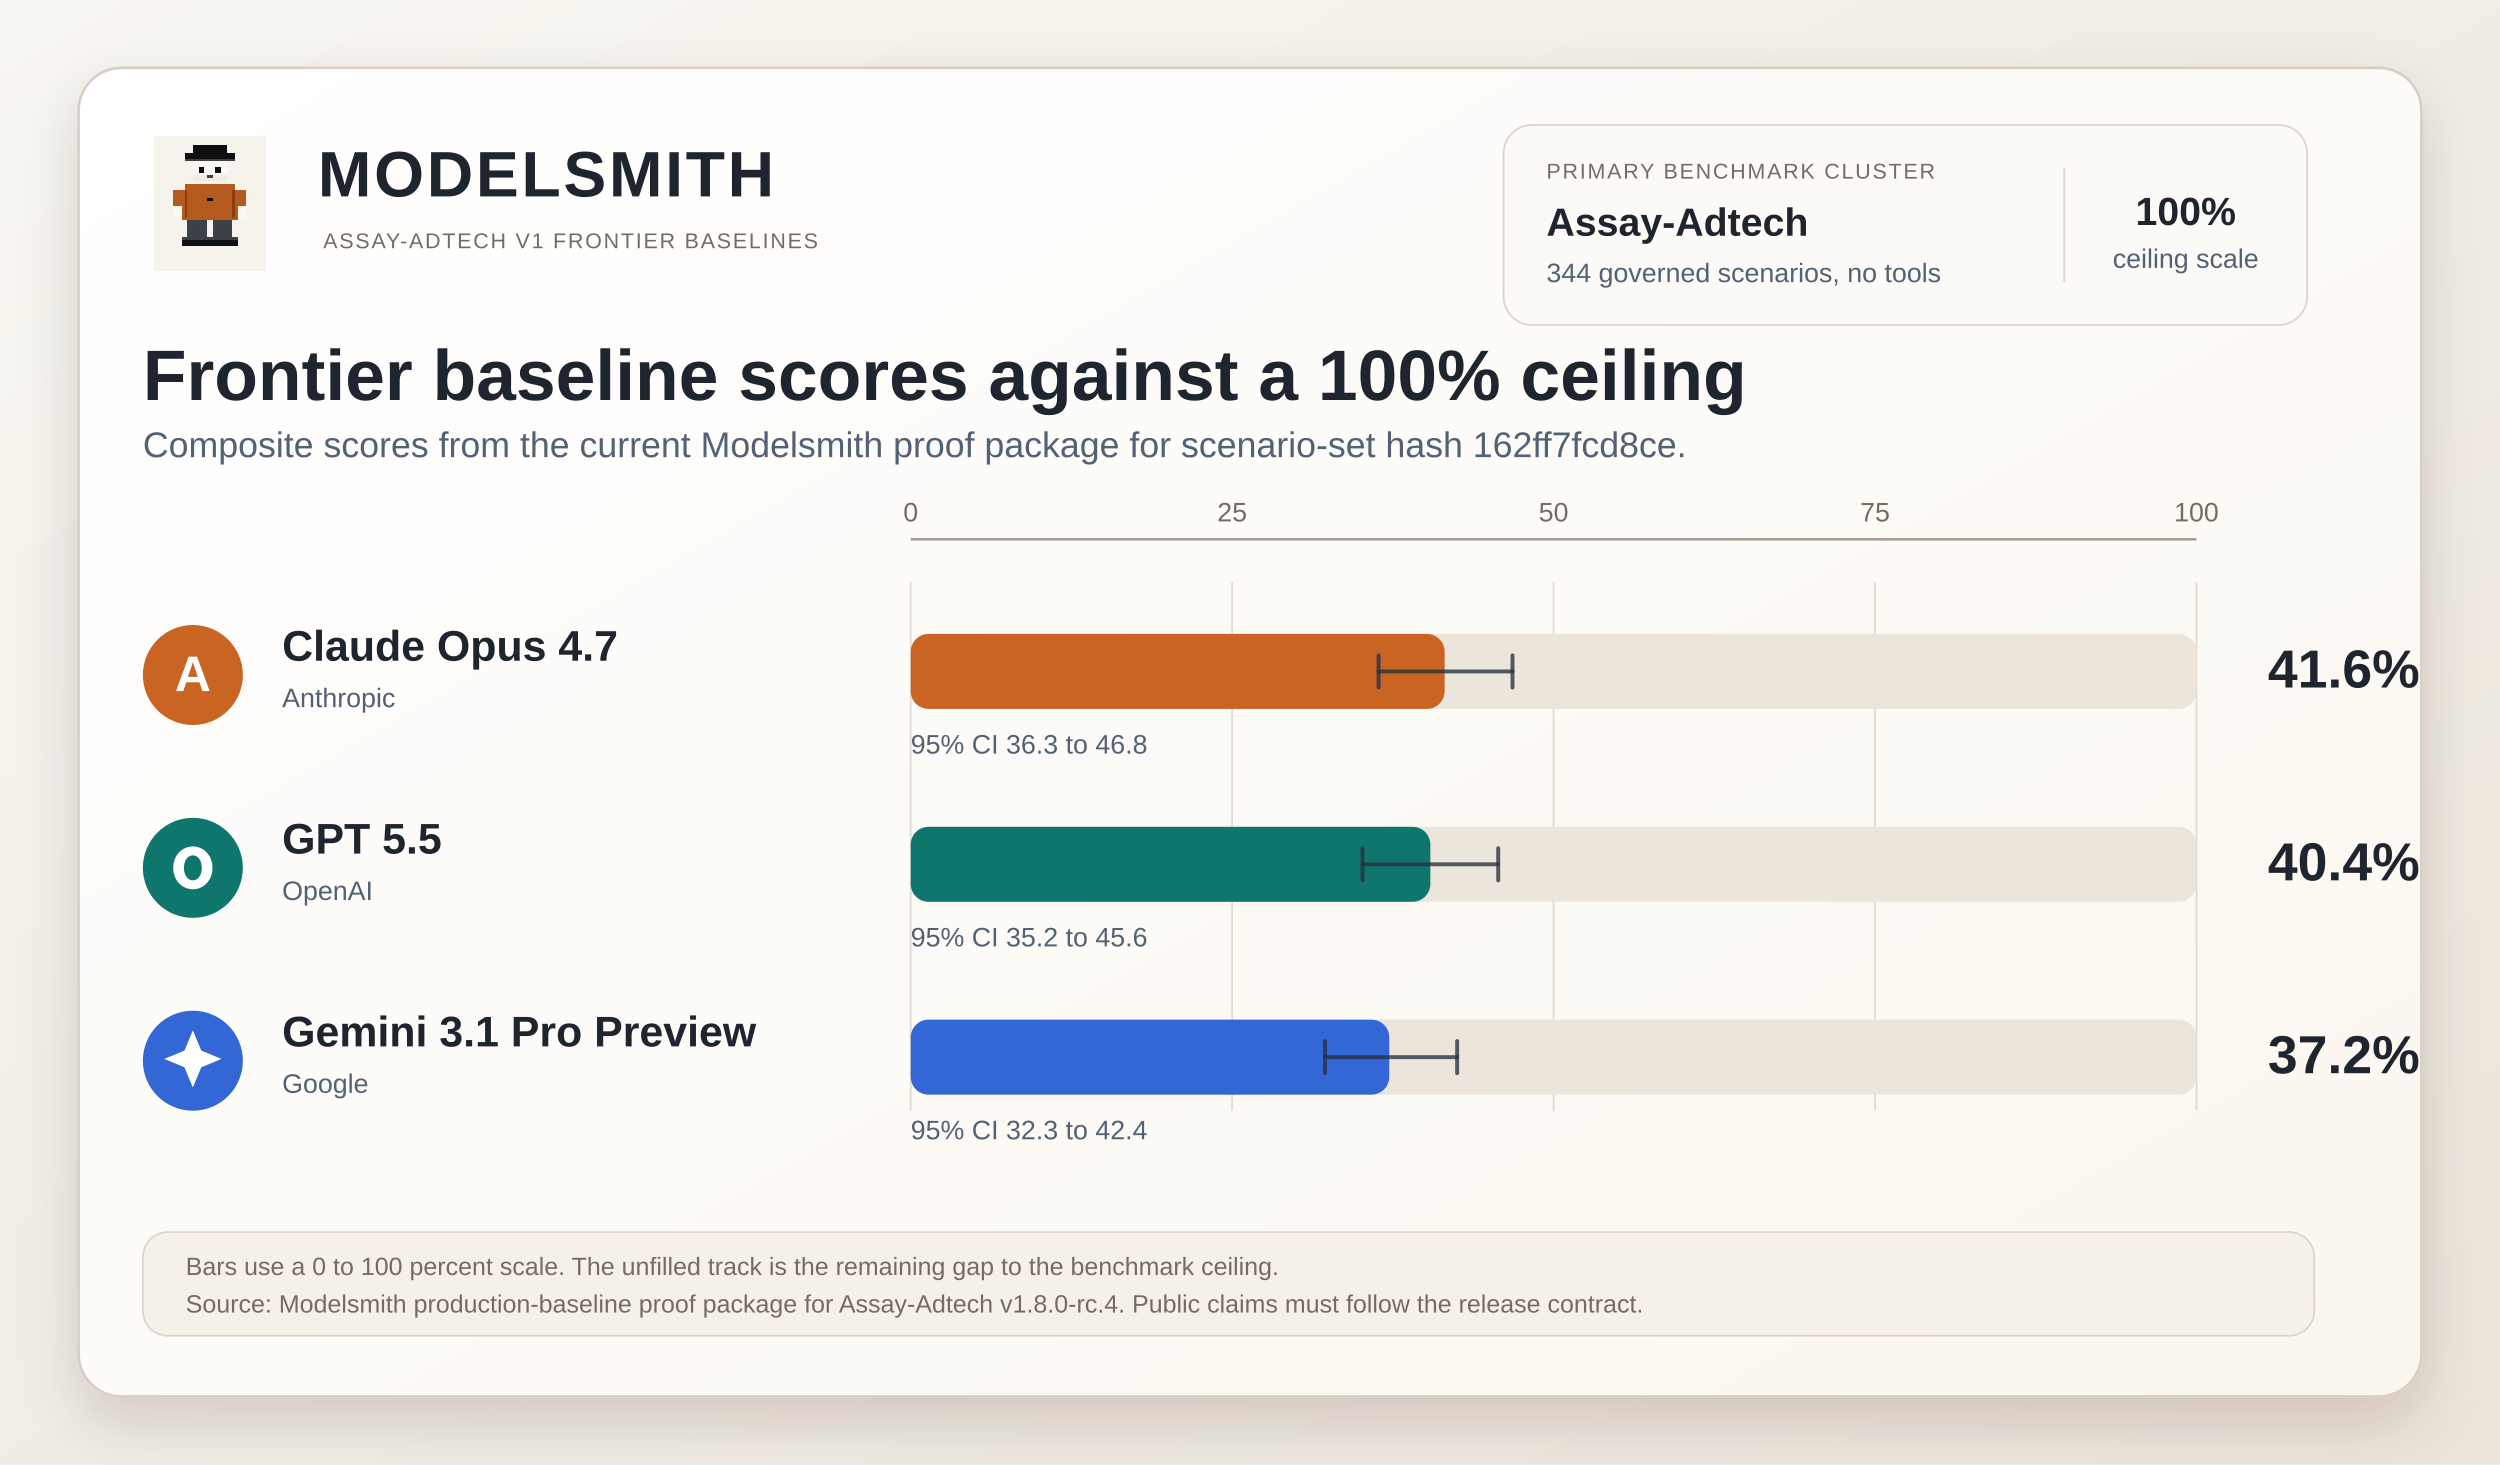
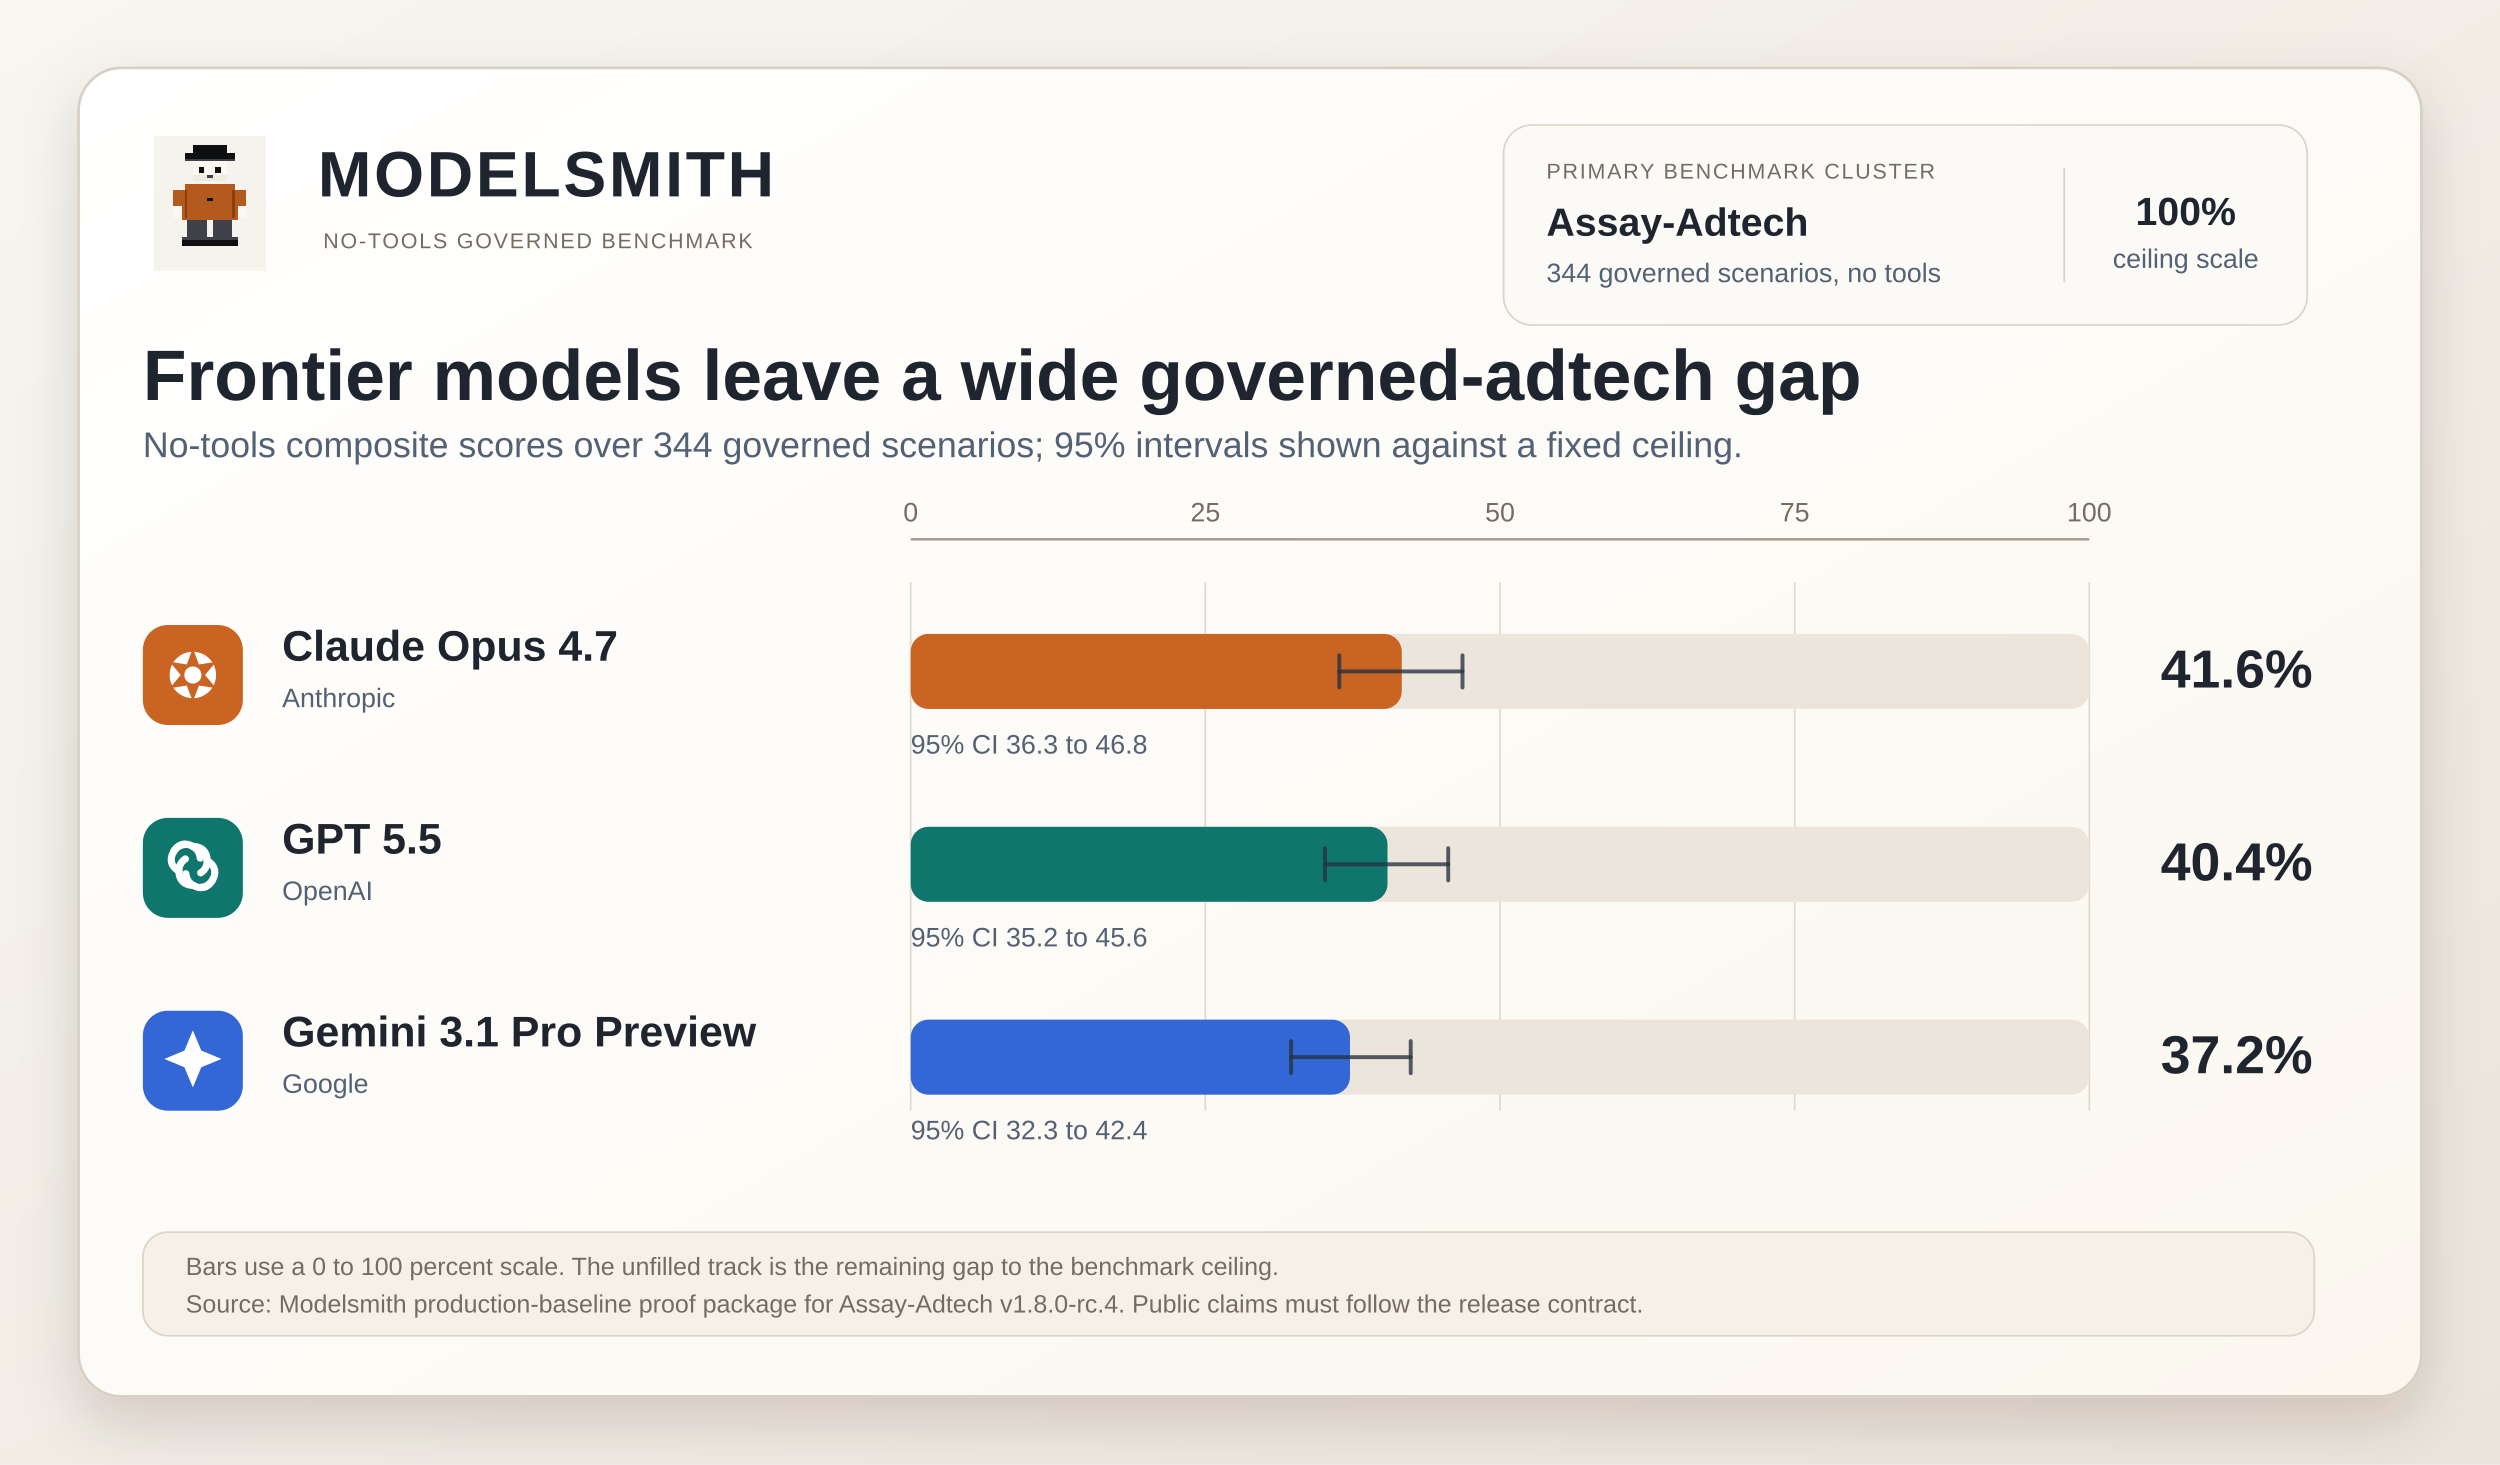
<svg xmlns="http://www.w3.org/2000/svg" width="1400" height="820" viewBox="0 0 1400 820" role="img" aria-labelledby="title desc">
  <defs>
    <linearGradient id="page" x1="0" y1="0" x2="1" y2="1">
      <stop offset="0" stop-color="#f8f6f1" />
      <stop offset="1" stop-color="#ebe4da" />
    </linearGradient>
    <linearGradient id="card" x1="0" y1="0" x2="1" y2="1">
      <stop offset="0" stop-color="#ffffff" />
      <stop offset="1" stop-color="#fbf7ef" />
    </linearGradient>
    <filter id="shadow" x="-6%" y="-8%" width="112%" height="116%">
      <feDropShadow dx="0" dy="14" stdDeviation="16" flood-color="#2b2118" flood-opacity="0.15" />
    </filter>
    <style>
      text { font-family: Arial, sans-serif; }
      .bg { fill: url(#page); }
      .card { fill: url(#card); stroke: #d8cfc4; stroke-width: 1.5; filter: url(#shadow); }
      .ink { fill: #1f252e; }
      .muted { fill: #526174; }
      .fine { fill: #756b62; }
      .tiny { fill: #756b62; font: 12px Arial, sans-serif; letter-spacing: 1px; }
      .brand { fill: #1f252e; font: 800 36px Arial, sans-serif; letter-spacing: 1.5px; }
      .headline { fill: #1f252e; font: 800 40px Arial, sans-serif; }
      .subhead { fill: #526174; font: 20px Arial, sans-serif; }
      .label { fill: #1f252e; font: 800 22px Arial, sans-serif; }
      .model { fill: #1f252e; font: 800 24px Arial, sans-serif; }
      .lab { fill: #526174; font: 15px Arial, sans-serif; }
      .score { fill: #1f252e; font: 800 30px Arial, sans-serif; }
      .scoreSmall { fill: #526174; font: 15px Arial, sans-serif; }
      .tick { fill: #756b62; font: 15px Arial, sans-serif; }
      .grid { stroke: #e3d9ce; stroke-width: 1; }
      .axis { stroke: #a89b8f; stroke-width: 1.4; }
      .track { fill: #ebe5dc; }
      .ci { stroke: #27313f; stroke-width: 2.2; stroke-linecap: round; opacity: 0.78; }
      .anthropic { fill: #c96423; }
      .openai { fill: #0f766e; }
      .google { fill: #3467d6; }
+       .logoTile { stroke-width: 1.2; }
+       .logoWhite { fill: #ffffff; }
+       .logoDark { fill: #1f252e; }
    </style>
  </defs>
  <rect class="bg" width="1400" height="820" />
  <rect class="card" x="44" y="38" width="1312" height="744" rx="24" />
  <g transform="translate(80 76)">
    <svg x="6" y="0" width="63" height="76" viewBox="0 0 40 48" shape-rendering="crispEdges" fill="none">
      <rect width="40" height="48" fill="#F6F3EC" />
      <rect x="14" y="3" width="12" height="3" fill="#0E0F11" />
      <rect x="11" y="6" width="18" height="2" fill="#0E0F11" />
      <rect x="11" y="8" width="18" height="1" fill="#3E4148" />
      <rect x="14" y="9" width="12" height="7" fill="#FBF8F2" />
      <rect x="14" y="14" width="12" height="2" fill="#EFEBE1" />
      <rect x="16" y="11" width="2" height="2" fill="#0E0F11" />
      <rect x="22" y="11" width="2" height="2" fill="#0E0F11" />
      <rect x="19" y="14" width="2" height="1" fill="#3E4148" />
      <rect x="18" y="16" width="4" height="1" fill="#FBF8F2" />
      <rect x="11" y="17" width="18" height="2" fill="#B45A1E" />
      <rect x="10" y="19" width="20" height="11" fill="#B45A1E" />
      <rect x="11" y="19" width="1" height="10" fill="#8A3F11" />
      <rect x="28" y="19" width="1" height="10" fill="#8A3F11" />
      <rect x="19" y="22" width="2" height="1" fill="#0E0F11" />
      <rect x="12" y="30" width="7" height="6" fill="#3E4148" />
      <rect x="21" y="30" width="7" height="6" fill="#3E4148" />
      <rect x="10" y="36" width="10" height="3" fill="#0E0F11" />
      <rect x="20" y="36" width="10" height="3" fill="#0E0F11" />
      <rect x="10" y="36" width="10" height="1" fill="#3E4148" />
      <rect x="20" y="36" width="10" height="1" fill="#3E4148" />
      <rect x="7" y="19" width="3" height="6" fill="#B45A1E" />
      <rect x="7" y="25" width="3" height="4" fill="#FBF8F2" />
      <rect x="30" y="19" width="3" height="6" fill="#B45A1E" />
      <rect x="30" y="25" width="3" height="4" fill="#FBF8F2" />
    </svg>
    <text class="brand" x="98" y="34">MODELSMITH</text>
-     <text class="tiny" x="101" y="63">ASSAY-ADTECH V1 FRONTIER BASELINES</text>
+     <text class="tiny" x="101" y="63">NO-TOOLS GOVERNED BENCHMARK</text>
  </g>
  <g transform="translate(842 70)">
    <rect x="0" y="0" width="450" height="112" rx="16" fill="#fbfaf7" stroke="#ddd3c9" />
    <text class="tiny" x="24" y="30">PRIMARY BENCHMARK CLUSTER</text>
    <text class="label" x="24" y="62">Assay-Adtech</text>
    <text class="lab" x="24" y="88">344 governed scenarios, no tools</text>
    <line x1="314" y1="24" x2="314" y2="88" stroke="#ddd3c9" />
    <text class="label" x="382" y="56" text-anchor="middle">100%</text>
    <text class="lab" x="382" y="80" text-anchor="middle">ceiling scale</text>
  </g>
-   <text class="headline" x="80" y="224">Frontier baseline scores against a 100% ceiling</text>
-   <text class="subhead" x="80" y="256">Composite scores from the current Modelsmith proof package for scenario-set hash 162ff7fcd8ce.</text>
+   <text class="headline" x="80" y="224">Frontier models leave a wide governed-adtech gap</text>
+   <text class="subhead" x="80" y="256">No-tools composite scores over 344 governed scenarios; 95% intervals shown against a fixed ceiling.</text>
  <g transform="translate(80 326)">
    <line class="grid" x1="430" y1="0" x2="430" y2="296" />
-     <line class="grid" x1="610" y1="0" x2="610" y2="296" />
-     <line class="grid" x1="790" y1="0" x2="790" y2="296" />
-     <line class="grid" x1="970" y1="0" x2="970" y2="296" />
-     <line class="grid" x1="1150" y1="0" x2="1150" y2="296" />
-     <line class="axis" x1="430" y1="-24" x2="1150" y2="-24" />
+     <line class="grid" x1="595" y1="0" x2="595" y2="296" />
+     <line class="grid" x1="760" y1="0" x2="760" y2="296" />
+     <line class="grid" x1="925" y1="0" x2="925" y2="296" />
+     <line class="grid" x1="1090" y1="0" x2="1090" y2="296" />
+     <line class="axis" x1="430" y1="-24" x2="1090" y2="-24" />
    <text class="tick" x="430" y="-34" text-anchor="middle">0</text>
-     <text class="tick" x="610" y="-34" text-anchor="middle">25</text>
-     <text class="tick" x="790" y="-34" text-anchor="middle">50</text>
-     <text class="tick" x="970" y="-34" text-anchor="middle">75</text>
-     <text class="tick" x="1150" y="-34" text-anchor="middle">100</text>
+     <text class="tick" x="595" y="-34" text-anchor="middle">25</text>
+     <text class="tick" x="760" y="-34" text-anchor="middle">50</text>
+     <text class="tick" x="925" y="-34" text-anchor="middle">75</text>
+     <text class="tick" x="1090" y="-34" text-anchor="middle">100</text>
    <g transform="translate(0 24)">
-       <circle cx="28" cy="28" r="28" fill="#c96423" />
-       <text x="28" y="37" text-anchor="middle" fill="#ffffff" font-size="28" font-weight="800">A</text>
+       <rect class="logoTile anthropic" x="0" y="0" width="56" height="56" rx="14" />
+       <circle class="logoWhite" cx="28" cy="28" r="13" />
+       <path class="anthropic" d="M28 13l3.4 9.1 9.6-1.5-6.2 7.4 6.2 7.4-9.6-1.5L28 43l-3.4-9.1-9.6 1.5 6.2-7.4-6.2-7.4 9.6 1.5z" />
+       <circle class="logoWhite" cx="28" cy="28" r="4.8" />
      <text class="model" x="78" y="20">Claude Opus 4.7</text>
      <text class="lab" x="78" y="46">Anthropic</text>
-       <rect class="track" x="430" y="5" width="720" height="42" rx="10" />
-       <rect class="anthropic" x="430" y="5" width="299" height="42" rx="10" />
-       <line class="ci" x1="692" y1="26" x2="767" y2="26" />
-       <line class="ci" x1="692" y1="17" x2="692" y2="35" />
-       <line class="ci" x1="767" y1="17" x2="767" y2="35" />
-       <text class="score" x="1190" y="35">41.6%</text>
+       <rect class="track" x="430" y="5" width="660" height="42" rx="10" />
+       <rect class="anthropic" x="430" y="5" width="275" height="42" rx="10" />
+       <line class="ci" x1="670" y1="26" x2="739" y2="26" />
+       <line class="ci" x1="670" y1="17" x2="670" y2="35" />
+       <line class="ci" x1="739" y1="17" x2="739" y2="35" />
+       <text class="score" x="1130" y="35">41.6%</text>
      <text class="scoreSmall" x="430" y="72">95% CI 36.3 to 46.8</text>
    </g>
    <g transform="translate(0 132)">
-       <circle cx="28" cy="28" r="28" fill="#0f766e" />
-       <path d="M17 28c0-7 5-12 11-12s11 5 11 12-5 12-11 12-11-5-11-12zm6 0c0 4 2 7 5 7s5-3 5-7-2-7-5-7-5 3-5 7z" fill="#ffffff" />
+       <rect class="logoTile openai" x="0" y="0" width="56" height="56" rx="14" />
+       <g fill="none" stroke="#ffffff" stroke-width="4" stroke-linecap="round" stroke-linejoin="round">
+         <path d="M28 16c5 0 8 3 8 8 0 3-1.2 5.2-3.6 6.8" />
+         <path d="M36 24c4.4 2.5 5.5 6.5 3 10.8-1.5 2.6-3.7 3.9-6.5 4.1" />
+         <path d="M39 34.8c-2.5 4.4-6.5 5.5-10.8 3-2.6-1.5-3.9-3.7-4.1-6.5" />
+         <path d="M28.2 37.8c-5 0-8-3-8-8 0-3 1.2-5.2 3.6-6.8" />
+         <path d="M20.2 29.8c-4.4-2.5-5.5-6.5-3-10.8 1.5-2.6 3.7-3.9 6.5-4.1" />
+         <path d="M17.2 19c2.5-4.4 6.5-5.5 10.8-3 2.6 1.5 3.9 3.7 4.1 6.5" />
+       </g>
      <text class="model" x="78" y="20">GPT 5.5</text>
      <text class="lab" x="78" y="46">OpenAI</text>
-       <rect class="track" x="430" y="5" width="720" height="42" rx="10" />
-       <rect class="openai" x="430" y="5" width="291" height="42" rx="10" />
-       <line class="ci" x1="683" y1="26" x2="759" y2="26" />
-       <line class="ci" x1="683" y1="17" x2="683" y2="35" />
-       <line class="ci" x1="759" y1="17" x2="759" y2="35" />
-       <text class="score" x="1190" y="35">40.4%</text>
+       <rect class="track" x="430" y="5" width="660" height="42" rx="10" />
+       <rect class="openai" x="430" y="5" width="267" height="42" rx="10" />
+       <line class="ci" x1="662" y1="26" x2="731" y2="26" />
+       <line class="ci" x1="662" y1="17" x2="662" y2="35" />
+       <line class="ci" x1="731" y1="17" x2="731" y2="35" />
+       <text class="score" x="1130" y="35">40.4%</text>
      <text class="scoreSmall" x="430" y="72">95% CI 35.2 to 45.6</text>
    </g>
    <g transform="translate(0 240)">
-       <circle cx="28" cy="28" r="28" fill="#3467d6" />
+       <rect class="logoTile google" x="0" y="0" width="56" height="56" rx="14" />
      <path d="M28 11l4.7 11.3L44 27l-11.3 4.7L28 43l-4.7-11.3L12 27l11.3-4.7z" fill="#ffffff" />
      <text class="model" x="78" y="20">Gemini 3.1 Pro Preview</text>
      <text class="lab" x="78" y="46">Google</text>
-       <rect class="track" x="430" y="5" width="720" height="42" rx="10" />
-       <rect class="google" x="430" y="5" width="268" height="42" rx="10" />
-       <line class="ci" x1="662" y1="26" x2="736" y2="26" />
-       <line class="ci" x1="662" y1="17" x2="662" y2="35" />
-       <line class="ci" x1="736" y1="17" x2="736" y2="35" />
-       <text class="score" x="1190" y="35">37.2%</text>
+       <rect class="track" x="430" y="5" width="660" height="42" rx="10" />
+       <rect class="google" x="430" y="5" width="246" height="42" rx="10" />
+       <line class="ci" x1="643" y1="26" x2="710" y2="26" />
+       <line class="ci" x1="643" y1="17" x2="643" y2="35" />
+       <line class="ci" x1="710" y1="17" x2="710" y2="35" />
+       <text class="score" x="1130" y="35">37.2%</text>
      <text class="scoreSmall" x="430" y="72">95% CI 32.3 to 42.4</text>
    </g>
  </g>
  <g transform="translate(80 690)">
    <rect x="0" y="0" width="1216" height="58" rx="14" fill="#f6f1e8" stroke="#ded4c7" />
    <text class="fine" x="24" y="24" font-size="14">Bars use a 0 to 100 percent scale. The unfilled track is the remaining gap to the benchmark ceiling.</text>
    <text class="fine" x="24" y="45" font-size="14">Source: Modelsmith production-baseline proof package for Assay-Adtech v1.8.0-rc.4. Public claims must follow the release contract.</text>
  </g>
</svg>
